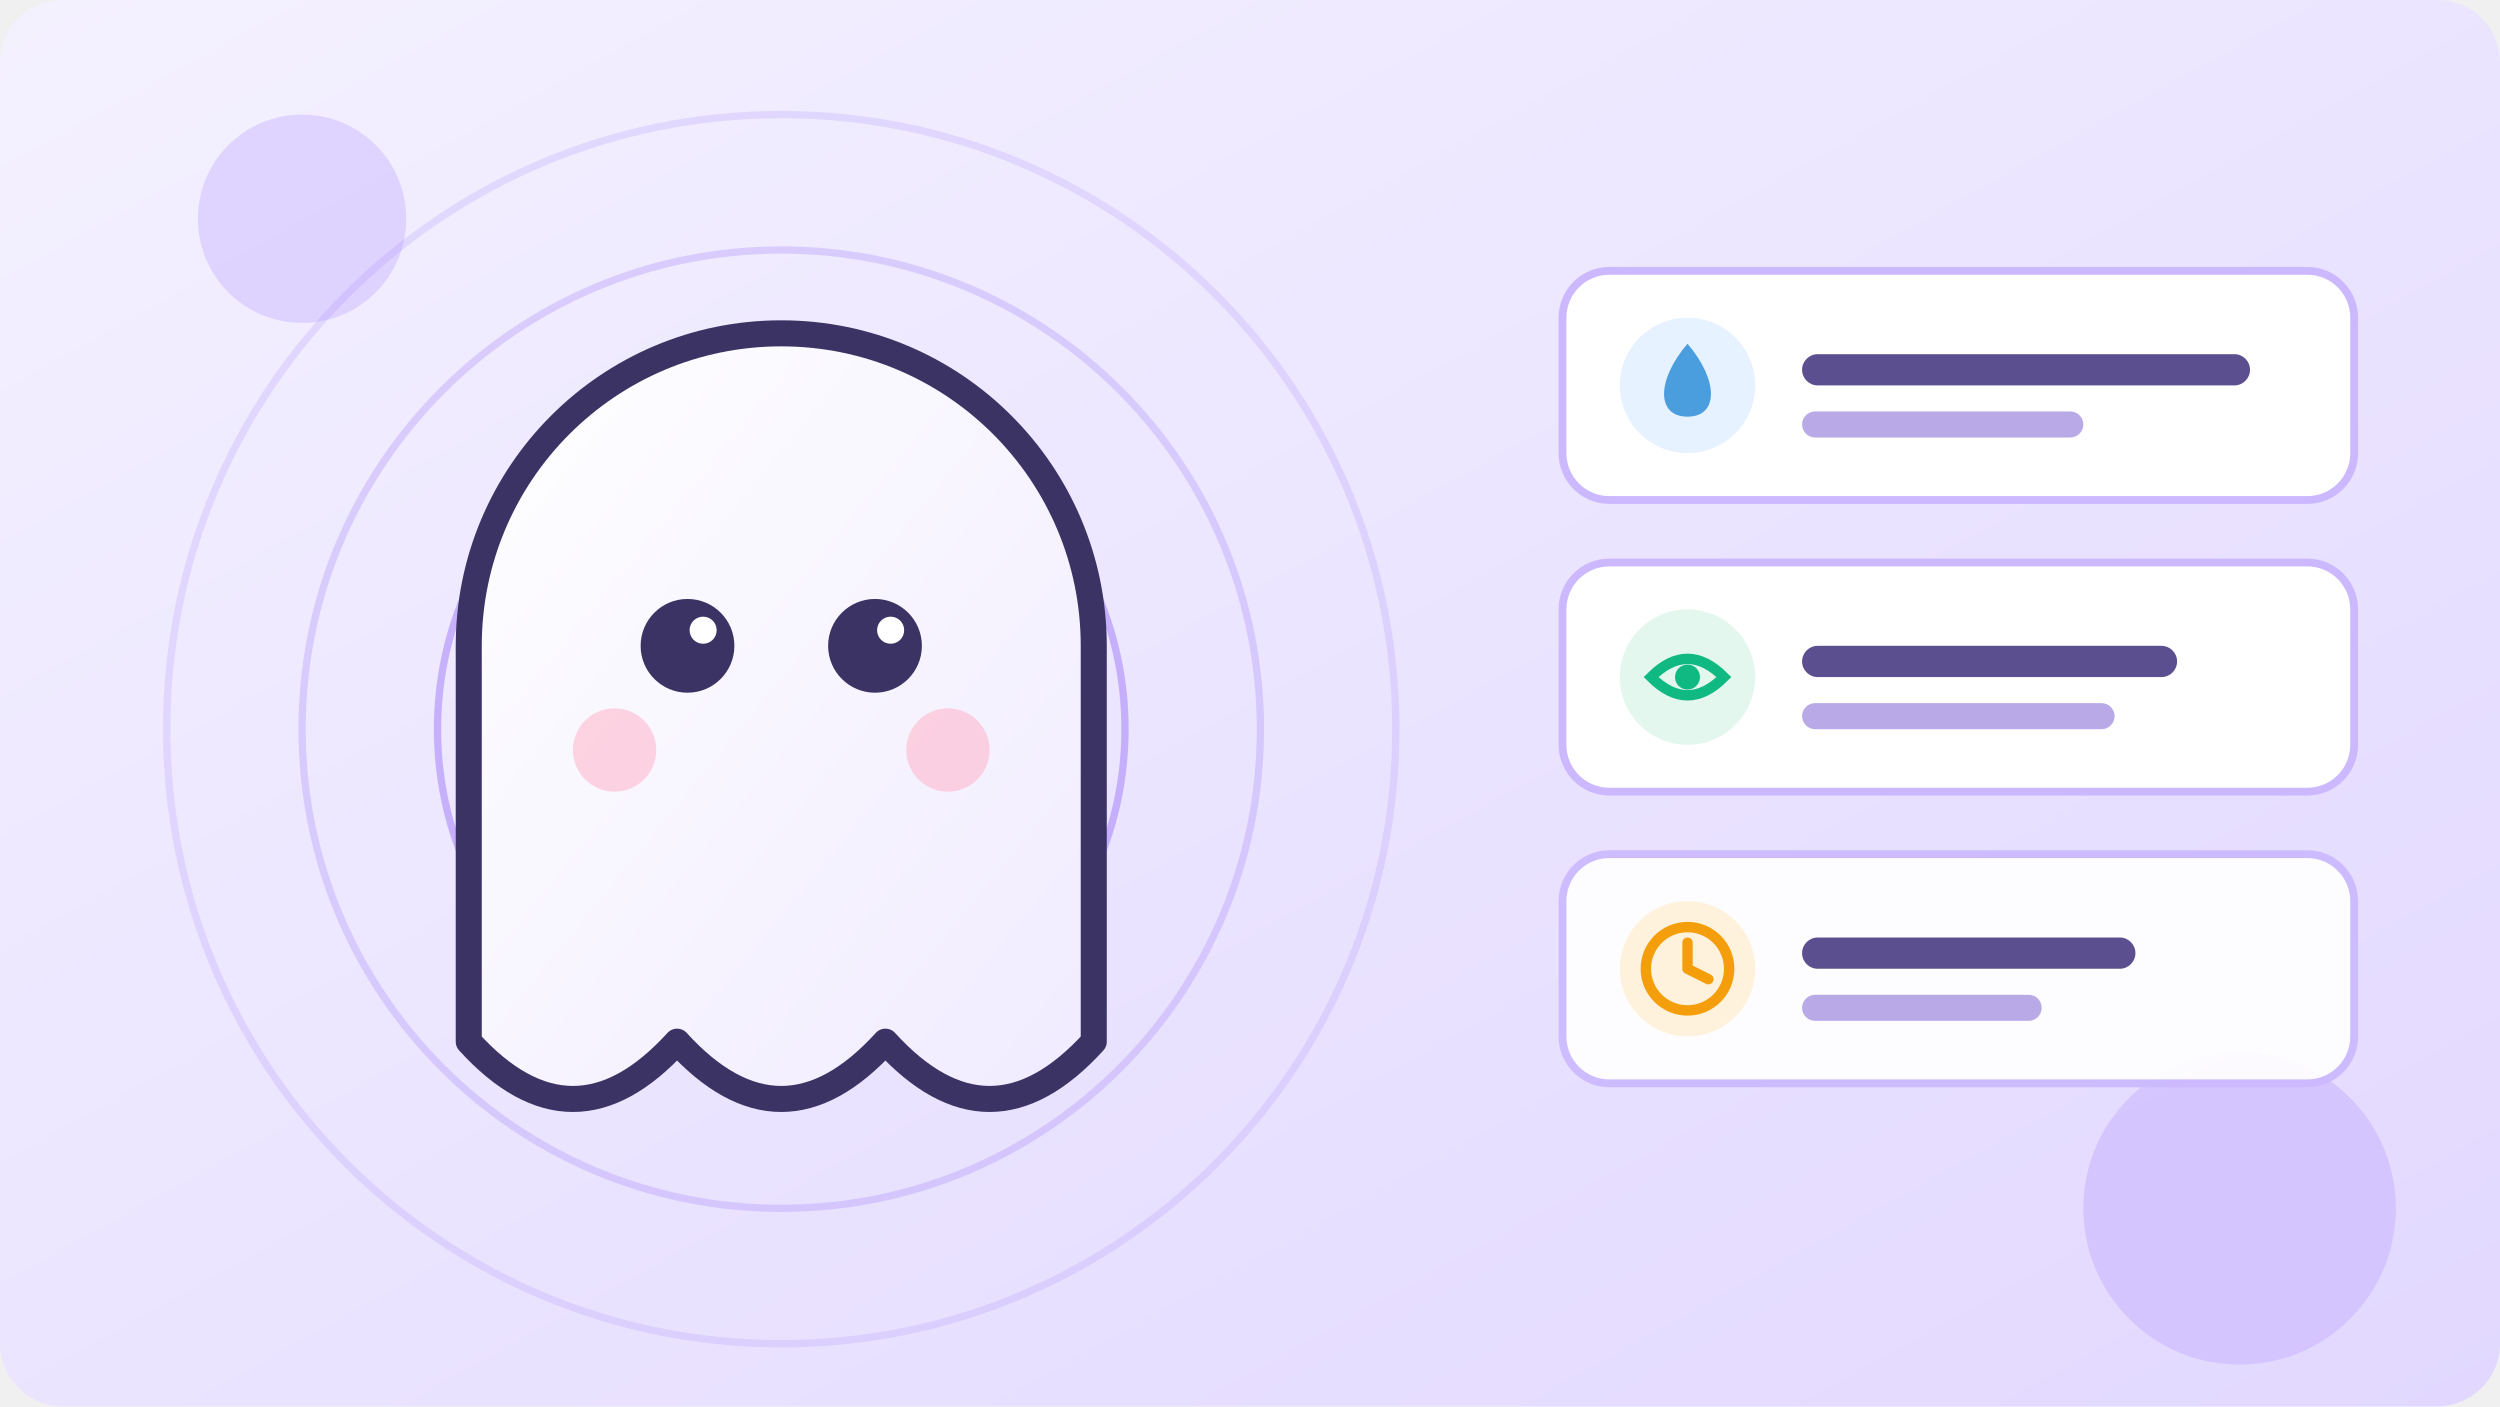
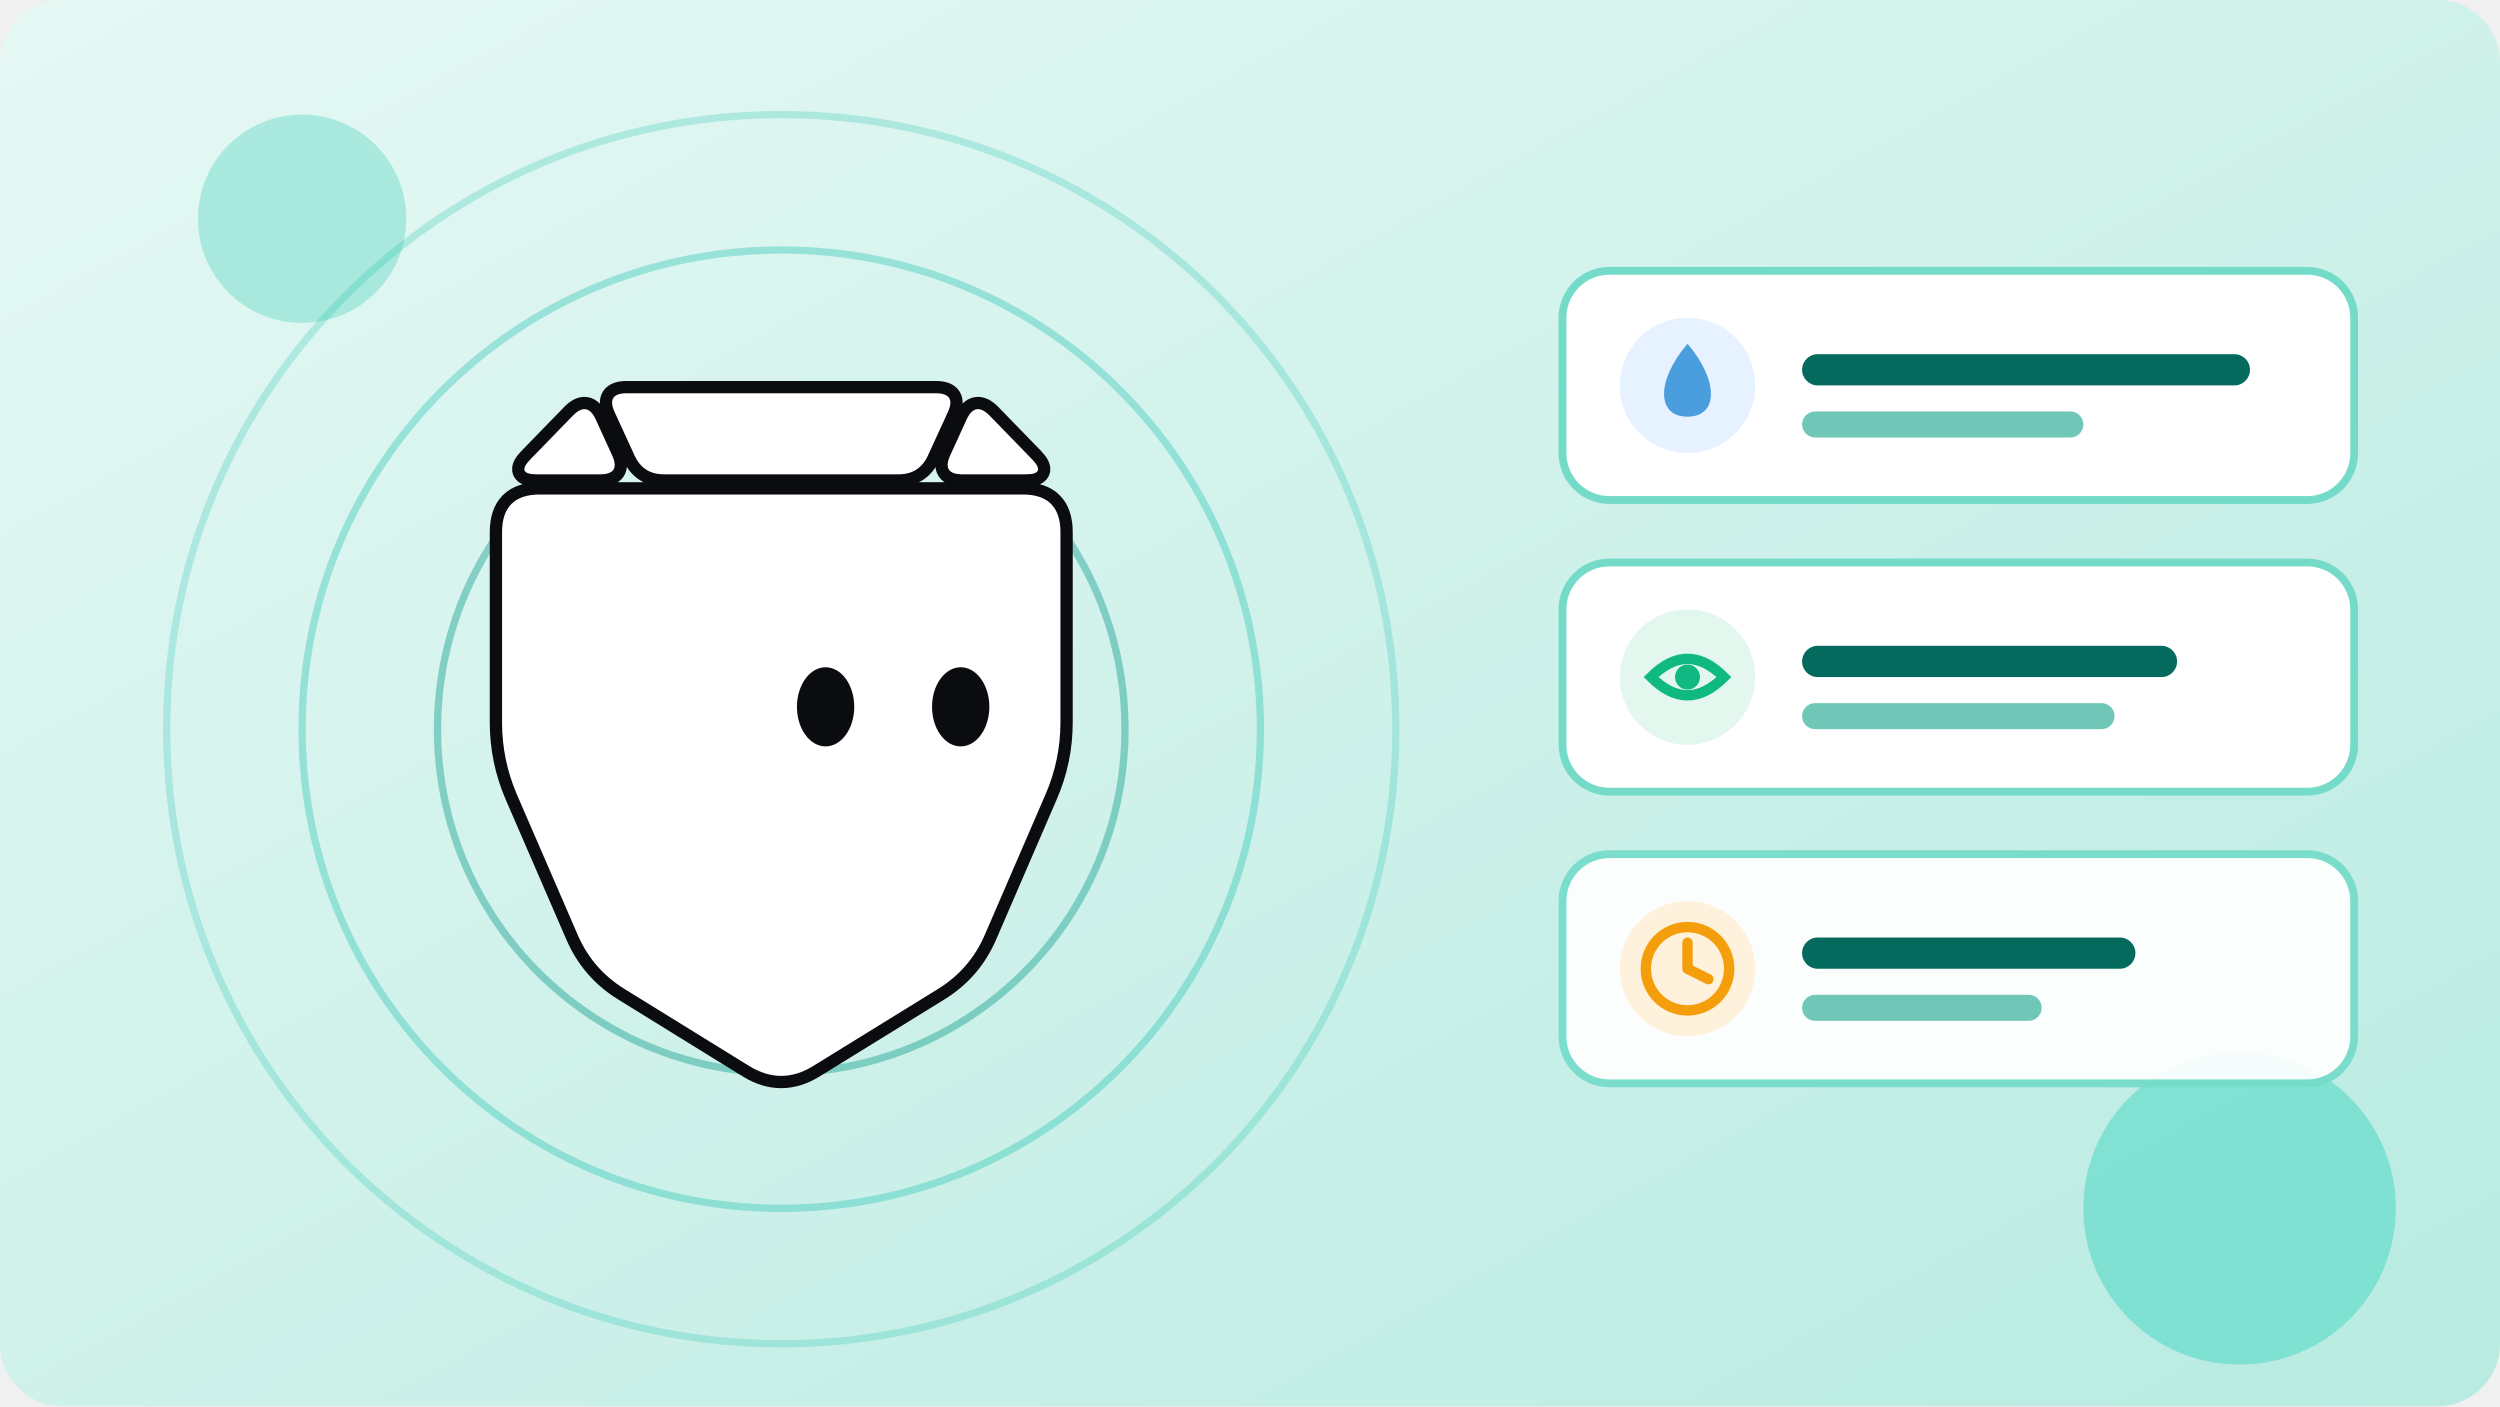
<svg xmlns="http://www.w3.org/2000/svg" viewBox="0 0 480 270" width="480" height="270">
  <defs>
    <linearGradient id="cc-bg-l" x1="0%" y1="0%" x2="100%" y2="100%">
-       <stop offset="0%" stop-color="#f4f1ff" />
-       <stop offset="100%" stop-color="#e2d8ff" />
-     </linearGradient>
-     <linearGradient id="cc-body-l" x1="0%" y1="0%" x2="100%" y2="100%">
-       <stop offset="0%" stop-color="#ffffff" />
-       <stop offset="100%" stop-color="#f0ebff" />
+       <stop offset="0%" stop-color="#e6f8f4" />
+       <stop offset="100%" stop-color="#b8ebe1" />
    </linearGradient>
  </defs>
  <rect width="480" height="270" rx="12" fill="url(#cc-bg-l)" />
-   <circle cx="58" cy="42" r="20" fill="#cbb8ff" opacity="0.5" />
-   <circle cx="430" cy="232" r="30" fill="#b79bff" opacity="0.35" />
+   <circle cx="58" cy="42" r="20" fill="#74dbc9" opacity="0.5" />
+   <circle cx="430" cy="232" r="30" fill="#0bcab4" opacity="0.35" />
  <g transform="translate(150,140)">
-     <circle r="118" fill="none" stroke="#a78bfa" stroke-width="1.4" opacity="0.22" />
-     <circle r="92" fill="none" stroke="#a78bfa" stroke-width="1.4" opacity="0.32" />
-     <circle r="66" fill="none" stroke="#8b5cf6" stroke-width="1.4" opacity="0.4" />
+     <circle r="118" fill="none" stroke="#05baa6" stroke-width="1.4" opacity="0.22" />
+     <circle r="92" fill="none" stroke="#05baa6" stroke-width="1.4" opacity="0.32" />
+     <circle r="66" fill="none" stroke="#029786" stroke-width="1.4" opacity="0.4" />
  </g>
-   <g transform="translate(0,4)">
-     <path d="M90,196 L90,120 A60,60 0 0 1 210,120 L210,196              Q190,218 170,196 Q150,218 130,196 Q110,218 90,196 Z" fill="url(#cc-body-l)" stroke="#3a3363" stroke-width="5" stroke-linejoin="round" />
-     <circle cx="118" cy="140" r="8" fill="#ffb3c8" opacity="0.55" />
-     <circle cx="182" cy="140" r="8" fill="#ffb3c8" opacity="0.55" />
-     <circle cx="132" cy="120" r="9" fill="#3a3363" />
-     <circle cx="168" cy="120" r="9" fill="#3a3363" />
-     <circle cx="135" cy="117" r="2.6" fill="#ffffff" />
-     <circle cx="171" cy="117" r="2.6" fill="#ffffff" />
+   <g transform="translate(150,142) scale(0.262) translate(-210.5,-211)">
+     <path d="M31.2 16.6Q16 16.6 26.6 5.7L57.8 -26.4Q68.3 -37.2 74.6 -23.5L86.6 2.8Q92.9 16.6 77.8 16.6ZM88.4 -29Q82.1 -42.8 97.3 -42.8L323.7 -42.8Q338.9 -42.8 332.6 -29L318 2.8Q311.7 16.6 296.6 16.6L124.4 16.6Q109.3 16.6 103 2.8ZM346.3 -23.5Q352.6 -37.2 363.2 -26.4L394.4 5.7Q404.9 16.6 389.8 16.6L343.2 16.6Q328 16.6 334.3 2.8ZM387.5 31.4Q415.1 31.4 415.1 59L415.1 198.4Q415.1 226 404.1 251.3L359.7 354Q348.8 379.3 325.3 393.8L233.9 450.2Q210.5 464.7 187 450.2L95.7 393.8Q72.2 379.3 61.3 354L16.8 251.3Q5.9 226 5.9 198.4L5.9 59Q5.9 31.4 33.5 31.4Z" fill="#FFFFFF" stroke="#0B0C0F" stroke-width="18" stroke-linejoin="round" paint-order="stroke" />
+     <ellipse cx="243" cy="187" rx="21" ry="29" fill="#0B0C0F" />
+     <ellipse cx="342" cy="187" rx="21" ry="29" fill="#0B0C0F" />
  </g>
-   <rect x="300" y="52" width="152" height="44" rx="9" fill="#ffffff" stroke="#cbb8ff" stroke-width="1.5" />
+   <rect x="300" y="52" width="152" height="44" rx="9" fill="#ffffff" stroke="#74dbc9" stroke-width="1.5" />
  <circle cx="324" cy="74" r="13" fill="#e6f2ff" />
  <path d="M324,66 C330,73 330,80 324,80 C318,80 318,73 324,66 Z" fill="#4a9ede" />
-   <rect x="346" y="68" width="86" height="6" rx="3" fill="#5b4f8f" />
-   <rect x="346" y="79" width="54" height="5" rx="2.5" fill="#b9a9e6" />
-   <rect x="300" y="108" width="152" height="44" rx="9" fill="#ffffff" stroke="#cbb8ff" stroke-width="1.5" />
+   <rect x="346" y="68" width="86" height="6" rx="3" fill="#046a5d" />
+   <rect x="346" y="79" width="54" height="5" rx="2.5" fill="#70c7b7" />
+   <rect x="300" y="108" width="152" height="44" rx="9" fill="#ffffff" stroke="#74dbc9" stroke-width="1.5" />
  <circle cx="324" cy="130" r="13" fill="#e3f7ef" />
  <path d="M317,130 Q324,123 331,130 Q324,137 317,130 Z" fill="none" stroke="#10b981" stroke-width="2" />
  <circle cx="324" cy="130" r="2.4" fill="#10b981" />
-   <rect x="346" y="124" width="72" height="6" rx="3" fill="#5b4f8f" />
-   <rect x="346" y="135" width="60" height="5" rx="2.5" fill="#b9a9e6" />
-   <rect x="300" y="164" width="152" height="44" rx="9" fill="#ffffff" stroke="#cbb8ff" stroke-width="1.5" opacity="0.92" />
+   <rect x="346" y="124" width="72" height="6" rx="3" fill="#046a5d" />
+   <rect x="346" y="135" width="60" height="5" rx="2.5" fill="#70c7b7" />
+   <rect x="300" y="164" width="152" height="44" rx="9" fill="#ffffff" stroke="#74dbc9" stroke-width="1.5" opacity="0.92" />
  <circle cx="324" cy="186" r="13" fill="#fff2dd" />
  <circle cx="324" cy="186" r="8" fill="none" stroke="#f59e0b" stroke-width="2" />
  <path d="M324,186 L324,181 M324,186 L328,188" stroke="#f59e0b" stroke-width="2" stroke-linecap="round" />
-   <rect x="346" y="180" width="64" height="6" rx="3" fill="#5b4f8f" />
-   <rect x="346" y="191" width="46" height="5" rx="2.5" fill="#b9a9e6" />
+   <rect x="346" y="180" width="64" height="6" rx="3" fill="#046a5d" />
+   <rect x="346" y="191" width="46" height="5" rx="2.5" fill="#70c7b7" />
</svg>
